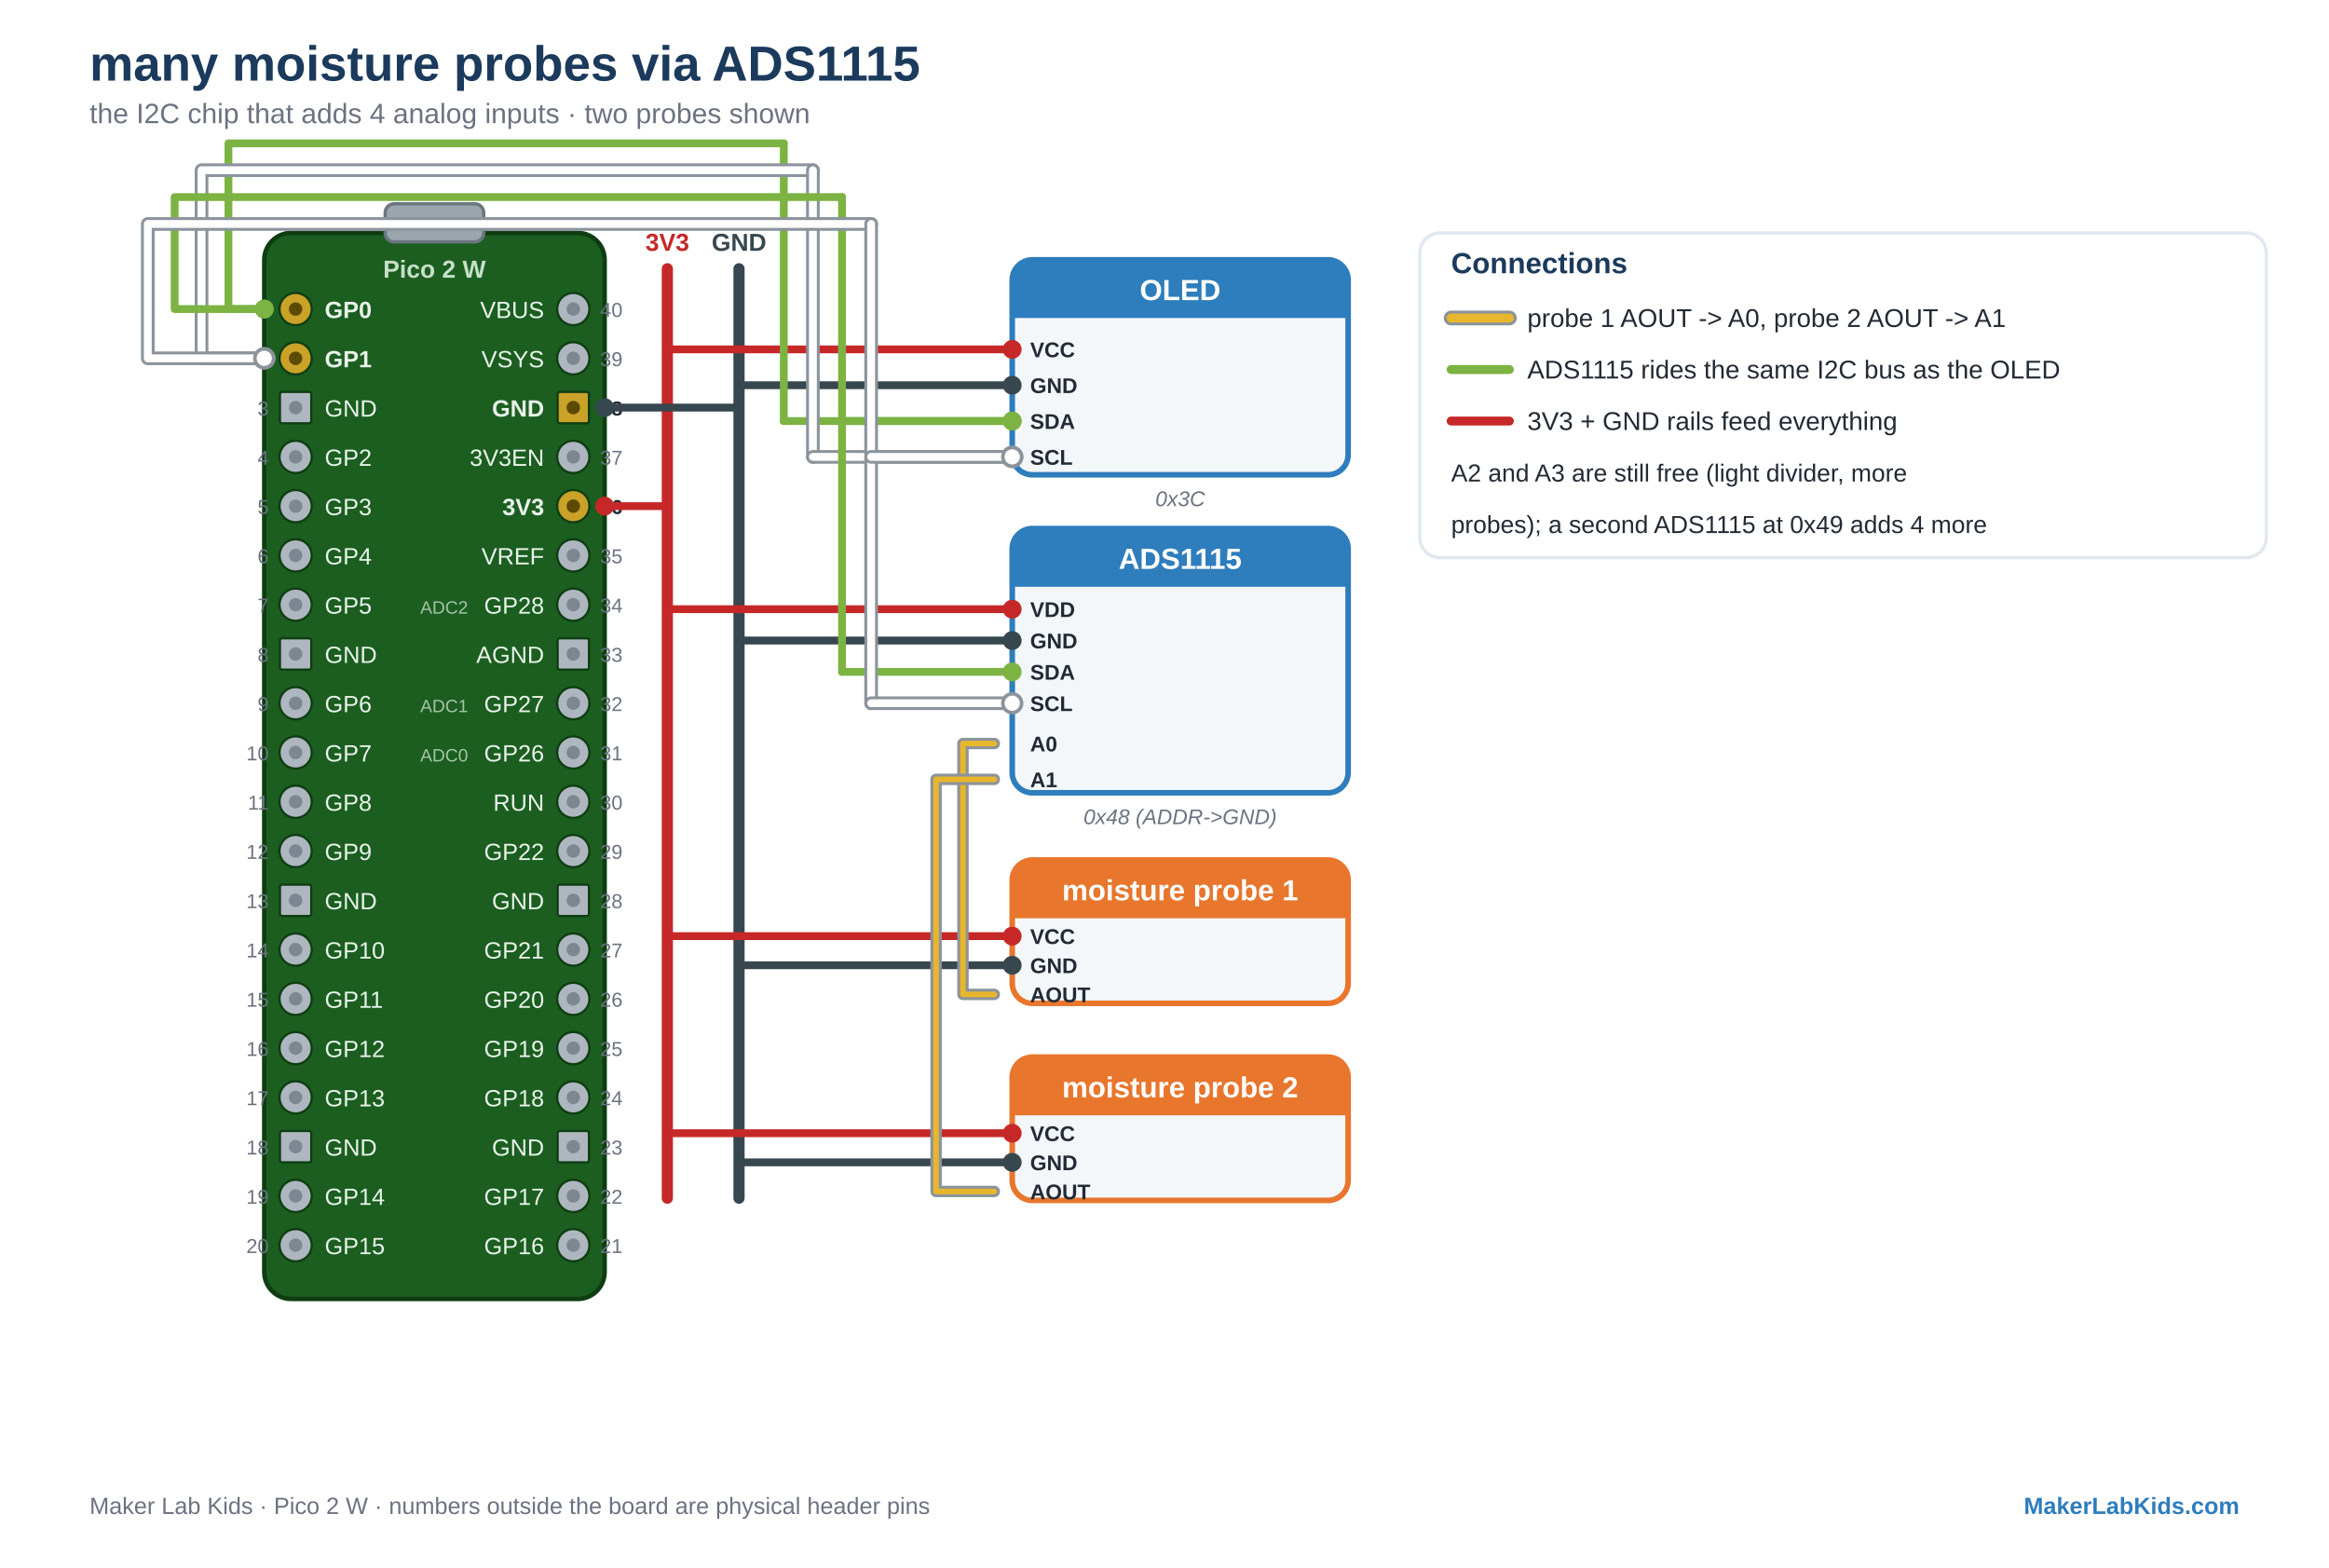
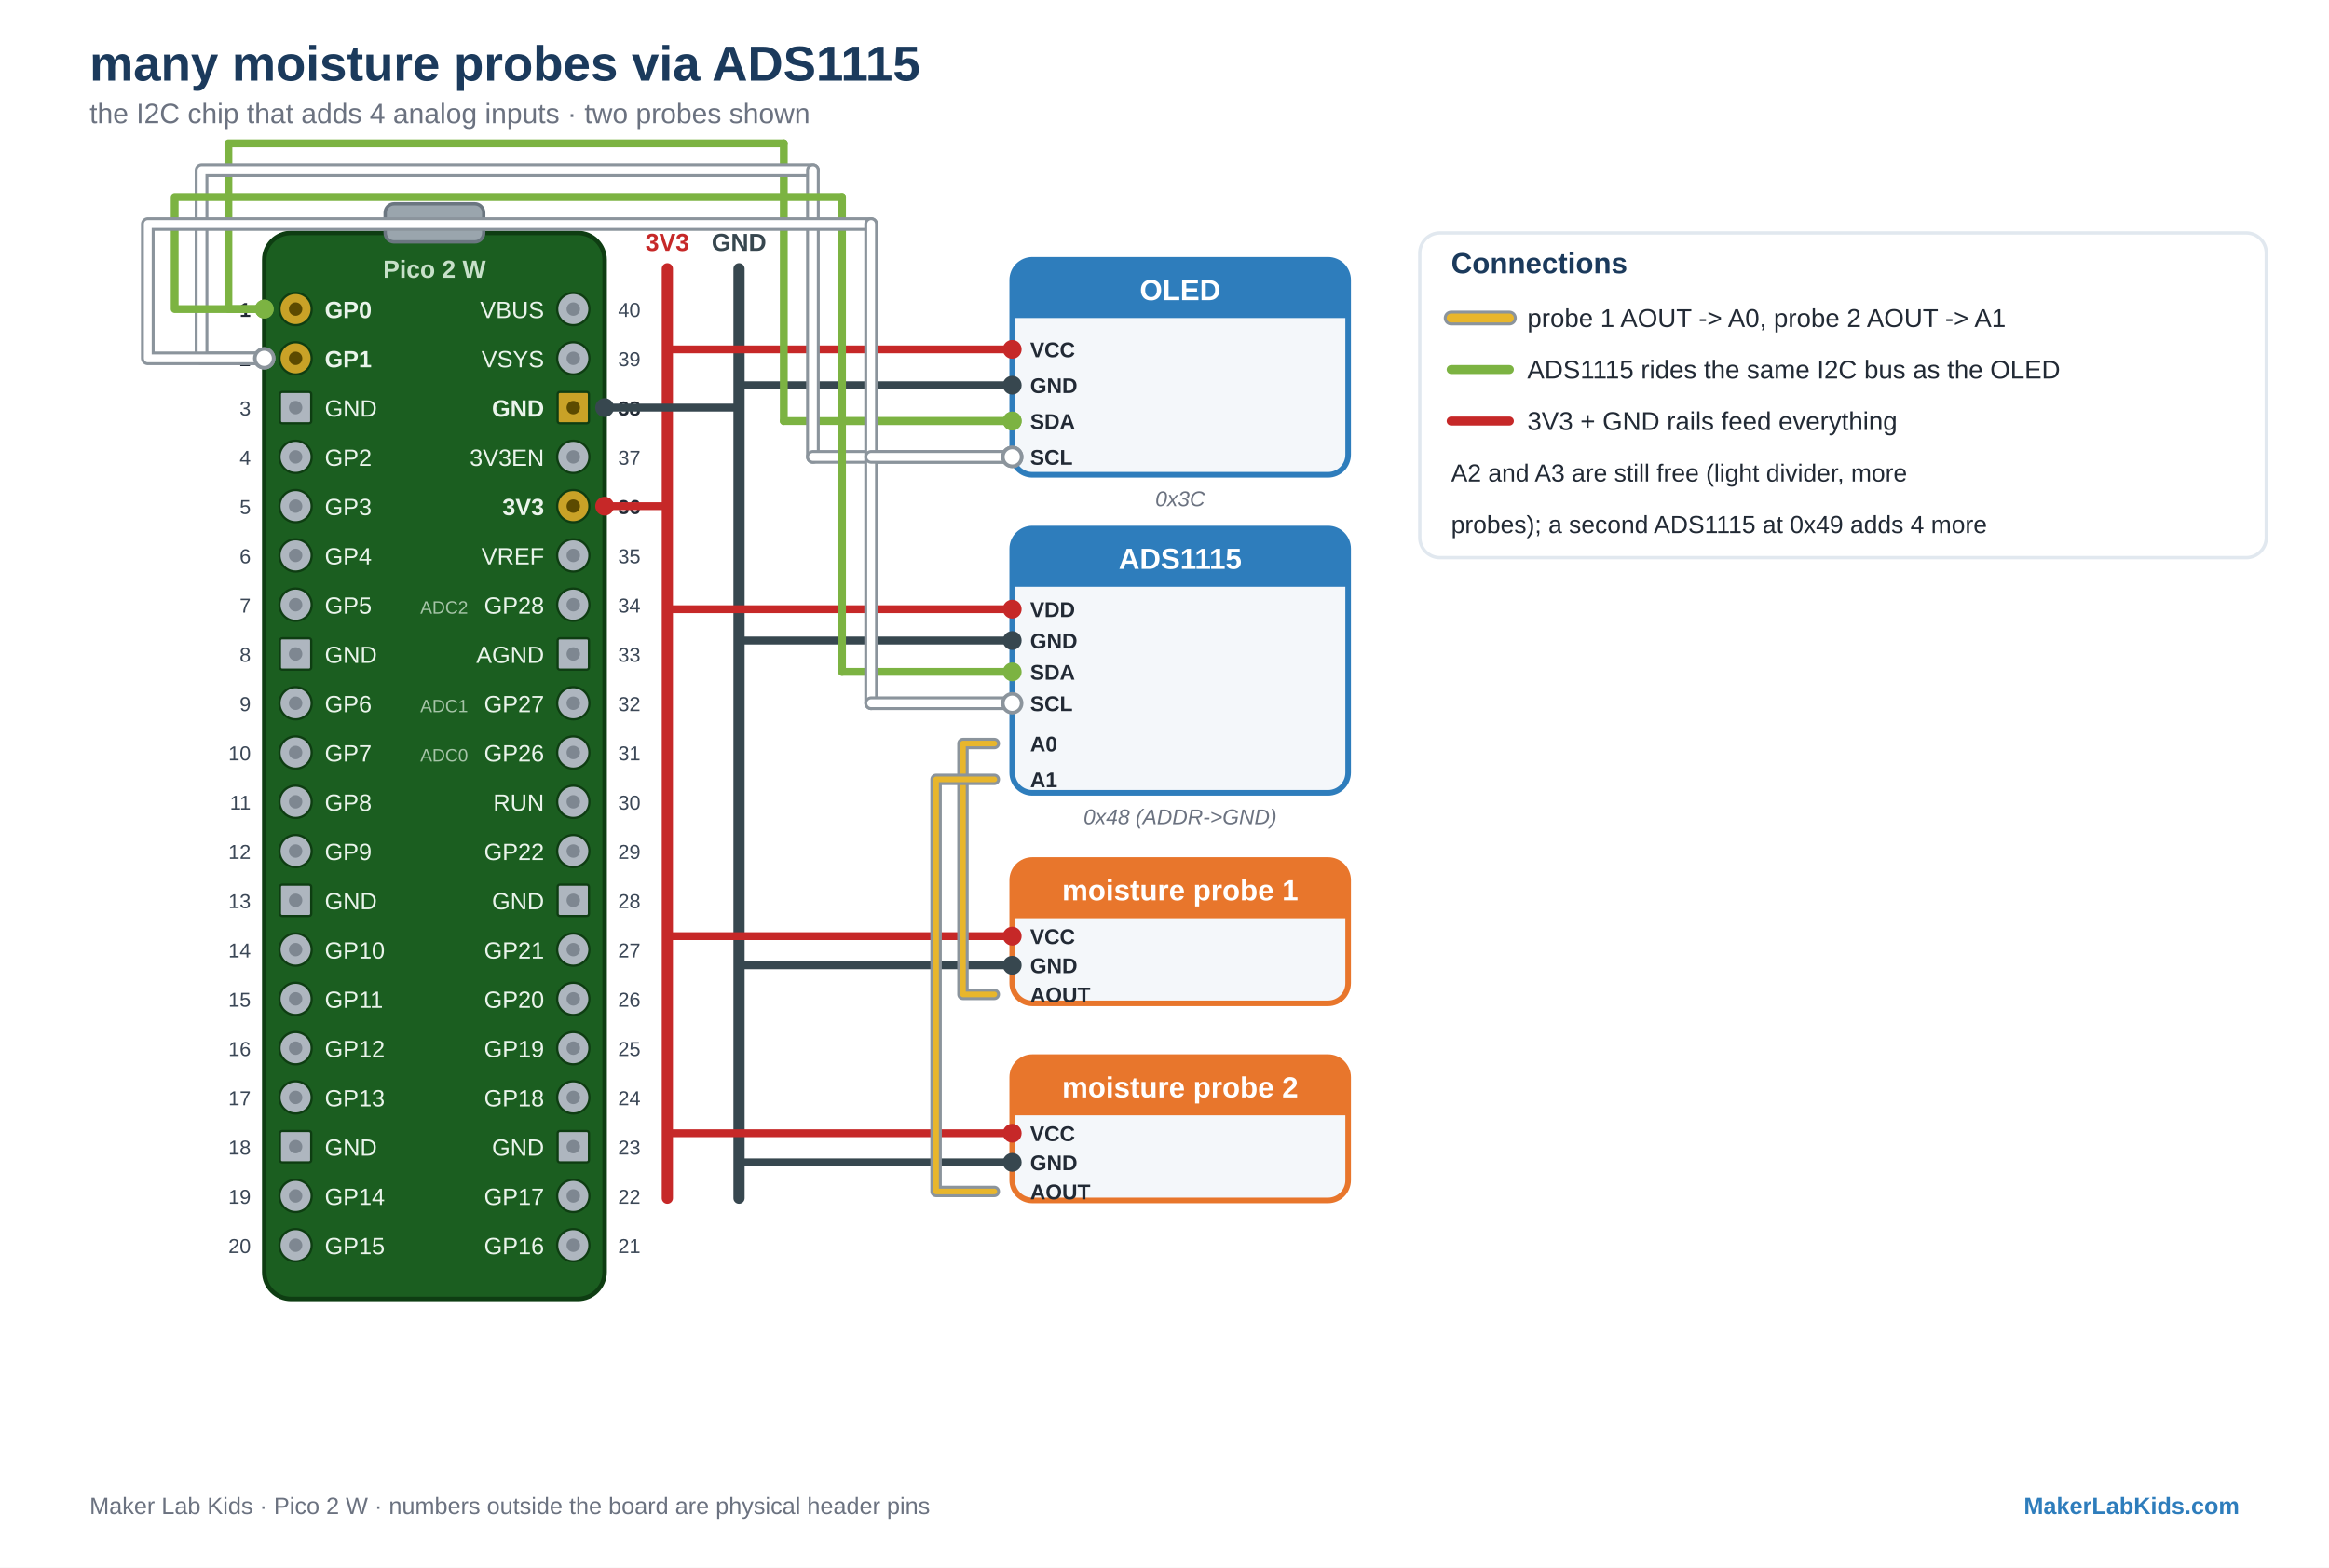
<svg xmlns="http://www.w3.org/2000/svg" viewBox="0 0 1040 700" font-family="Arial, Helvetica, sans-serif">
  <rect width="1040" height="700" fill="#FFFFFF" />
  <text x="40" y="36" font-family="Arial, Helvetica, sans-serif" font-size="22" fill="#1B3A5C" text-anchor="start" font-weight="bold">many moisture probes via ADS1115</text>
  <text x="40" y="55" font-family="Arial, Helvetica, sans-serif" font-size="12.5" fill="#6B7280" text-anchor="start">the I2C chip that adds 4 analog inputs  ·  two probes shown</text>
  <rect x="118" y="104" width="152" height="476" rx="12" fill="#1B5E20" stroke="#0E3D12" stroke-width="2" />
  <rect x="172" y="91" width="44" height="17" rx="4" fill="#9AA5AD" stroke="#6B7680" stroke-width="1.5" />
  <text x="194" y="124" font-family="Arial, Helvetica, sans-serif" font-size="11" fill="#C7E0C9" text-anchor="middle" font-weight="bold">Pico 2 W</text>
  <circle cx="132" cy="138" r="7.2" fill="#C9A227" stroke="#0E3D12" stroke-width="1" />
  <circle cx="132" cy="138" r="3" fill="#5C4A00" />
  <text x="145" y="142" font-family="Arial, Helvetica, sans-serif" font-size="10.5" fill="#EAF4EB" text-anchor="start" font-weight="bold">GP0</text>
-   <text x="120" y="141.5" font-family="Arial, Helvetica, sans-serif" font-size="9" fill="#222A35" text-anchor="end" font-weight="bold">1</text>
+   <text x="112" y="141.5" font-family="Arial, Helvetica, sans-serif" font-size="9" fill="#222A35" text-anchor="end" font-weight="bold" stroke="#FFFFFF" stroke-width="2.6" paint-order="stroke" stroke-linejoin="round">1</text>
  <circle cx="132" cy="160" r="7.2" fill="#C9A227" stroke="#0E3D12" stroke-width="1" />
  <circle cx="132" cy="160" r="3" fill="#5C4A00" />
  <text x="145" y="164" font-family="Arial, Helvetica, sans-serif" font-size="10.5" fill="#EAF4EB" text-anchor="start" font-weight="bold">GP1</text>
-   <text x="120" y="163.5" font-family="Arial, Helvetica, sans-serif" font-size="9" fill="#222A35" text-anchor="end" font-weight="bold">2</text>
+   <text x="112" y="163.5" font-family="Arial, Helvetica, sans-serif" font-size="9" fill="#222A35" text-anchor="end" font-weight="bold" stroke="#FFFFFF" stroke-width="2.6" paint-order="stroke" stroke-linejoin="round">2</text>
  <rect x="125" y="175" width="14" height="14" rx="1" fill="#AEB6BF" stroke="#0E3D12" stroke-width="1" />
  <circle cx="132" cy="182" r="3" fill="#7E8791" />
  <text x="145" y="186" font-family="Arial, Helvetica, sans-serif" font-size="10.5" fill="#EAF4EB" text-anchor="start">GND</text>
-   <text x="120" y="185.5" font-family="Arial, Helvetica, sans-serif" font-size="9" fill="#6B7280" text-anchor="end">3</text>
+   <text x="112" y="185.5" font-family="Arial, Helvetica, sans-serif" font-size="9" fill="#3B4756" text-anchor="end" stroke="#FFFFFF" stroke-width="2.6" paint-order="stroke" stroke-linejoin="round">3</text>
  <circle cx="132" cy="204" r="7.2" fill="#AEB6BF" stroke="#0E3D12" stroke-width="1" />
  <circle cx="132" cy="204" r="3" fill="#7E8791" />
  <text x="145" y="208" font-family="Arial, Helvetica, sans-serif" font-size="10.5" fill="#EAF4EB" text-anchor="start">GP2</text>
-   <text x="120" y="207.5" font-family="Arial, Helvetica, sans-serif" font-size="9" fill="#6B7280" text-anchor="end">4</text>
+   <text x="112" y="207.5" font-family="Arial, Helvetica, sans-serif" font-size="9" fill="#3B4756" text-anchor="end" stroke="#FFFFFF" stroke-width="2.6" paint-order="stroke" stroke-linejoin="round">4</text>
  <circle cx="132" cy="226" r="7.2" fill="#AEB6BF" stroke="#0E3D12" stroke-width="1" />
  <circle cx="132" cy="226" r="3" fill="#7E8791" />
  <text x="145" y="230" font-family="Arial, Helvetica, sans-serif" font-size="10.5" fill="#EAF4EB" text-anchor="start">GP3</text>
-   <text x="120" y="229.5" font-family="Arial, Helvetica, sans-serif" font-size="9" fill="#6B7280" text-anchor="end">5</text>
+   <text x="112" y="229.5" font-family="Arial, Helvetica, sans-serif" font-size="9" fill="#3B4756" text-anchor="end" stroke="#FFFFFF" stroke-width="2.6" paint-order="stroke" stroke-linejoin="round">5</text>
  <circle cx="132" cy="248" r="7.2" fill="#AEB6BF" stroke="#0E3D12" stroke-width="1" />
  <circle cx="132" cy="248" r="3" fill="#7E8791" />
  <text x="145" y="252" font-family="Arial, Helvetica, sans-serif" font-size="10.5" fill="#EAF4EB" text-anchor="start">GP4</text>
-   <text x="120" y="251.5" font-family="Arial, Helvetica, sans-serif" font-size="9" fill="#6B7280" text-anchor="end">6</text>
+   <text x="112" y="251.5" font-family="Arial, Helvetica, sans-serif" font-size="9" fill="#3B4756" text-anchor="end" stroke="#FFFFFF" stroke-width="2.6" paint-order="stroke" stroke-linejoin="round">6</text>
  <circle cx="132" cy="270" r="7.2" fill="#AEB6BF" stroke="#0E3D12" stroke-width="1" />
  <circle cx="132" cy="270" r="3" fill="#7E8791" />
  <text x="145" y="274" font-family="Arial, Helvetica, sans-serif" font-size="10.5" fill="#EAF4EB" text-anchor="start">GP5</text>
-   <text x="120" y="273.5" font-family="Arial, Helvetica, sans-serif" font-size="9" fill="#6B7280" text-anchor="end">7</text>
+   <text x="112" y="273.5" font-family="Arial, Helvetica, sans-serif" font-size="9" fill="#3B4756" text-anchor="end" stroke="#FFFFFF" stroke-width="2.6" paint-order="stroke" stroke-linejoin="round">7</text>
  <rect x="125" y="285" width="14" height="14" rx="1" fill="#AEB6BF" stroke="#0E3D12" stroke-width="1" />
  <circle cx="132" cy="292" r="3" fill="#7E8791" />
  <text x="145" y="296" font-family="Arial, Helvetica, sans-serif" font-size="10.5" fill="#EAF4EB" text-anchor="start">GND</text>
-   <text x="120" y="295.5" font-family="Arial, Helvetica, sans-serif" font-size="9" fill="#6B7280" text-anchor="end">8</text>
+   <text x="112" y="295.5" font-family="Arial, Helvetica, sans-serif" font-size="9" fill="#3B4756" text-anchor="end" stroke="#FFFFFF" stroke-width="2.6" paint-order="stroke" stroke-linejoin="round">8</text>
  <circle cx="132" cy="314" r="7.2" fill="#AEB6BF" stroke="#0E3D12" stroke-width="1" />
  <circle cx="132" cy="314" r="3" fill="#7E8791" />
  <text x="145" y="318" font-family="Arial, Helvetica, sans-serif" font-size="10.5" fill="#EAF4EB" text-anchor="start">GP6</text>
-   <text x="120" y="317.5" font-family="Arial, Helvetica, sans-serif" font-size="9" fill="#6B7280" text-anchor="end">9</text>
+   <text x="112" y="317.5" font-family="Arial, Helvetica, sans-serif" font-size="9" fill="#3B4756" text-anchor="end" stroke="#FFFFFF" stroke-width="2.6" paint-order="stroke" stroke-linejoin="round">9</text>
  <circle cx="132" cy="336" r="7.2" fill="#AEB6BF" stroke="#0E3D12" stroke-width="1" />
  <circle cx="132" cy="336" r="3" fill="#7E8791" />
  <text x="145" y="340" font-family="Arial, Helvetica, sans-serif" font-size="10.5" fill="#EAF4EB" text-anchor="start">GP7</text>
-   <text x="120" y="339.5" font-family="Arial, Helvetica, sans-serif" font-size="9" fill="#6B7280" text-anchor="end">10</text>
+   <text x="112" y="339.5" font-family="Arial, Helvetica, sans-serif" font-size="9" fill="#3B4756" text-anchor="end" stroke="#FFFFFF" stroke-width="2.6" paint-order="stroke" stroke-linejoin="round">10</text>
  <circle cx="132" cy="358" r="7.2" fill="#AEB6BF" stroke="#0E3D12" stroke-width="1" />
  <circle cx="132" cy="358" r="3" fill="#7E8791" />
  <text x="145" y="362" font-family="Arial, Helvetica, sans-serif" font-size="10.5" fill="#EAF4EB" text-anchor="start">GP8</text>
-   <text x="120" y="361.5" font-family="Arial, Helvetica, sans-serif" font-size="9" fill="#6B7280" text-anchor="end">11</text>
+   <text x="112" y="361.5" font-family="Arial, Helvetica, sans-serif" font-size="9" fill="#3B4756" text-anchor="end" stroke="#FFFFFF" stroke-width="2.6" paint-order="stroke" stroke-linejoin="round">11</text>
  <circle cx="132" cy="380" r="7.2" fill="#AEB6BF" stroke="#0E3D12" stroke-width="1" />
  <circle cx="132" cy="380" r="3" fill="#7E8791" />
  <text x="145" y="384" font-family="Arial, Helvetica, sans-serif" font-size="10.5" fill="#EAF4EB" text-anchor="start">GP9</text>
-   <text x="120" y="383.5" font-family="Arial, Helvetica, sans-serif" font-size="9" fill="#6B7280" text-anchor="end">12</text>
+   <text x="112" y="383.5" font-family="Arial, Helvetica, sans-serif" font-size="9" fill="#3B4756" text-anchor="end" stroke="#FFFFFF" stroke-width="2.6" paint-order="stroke" stroke-linejoin="round">12</text>
  <rect x="125" y="395" width="14" height="14" rx="1" fill="#AEB6BF" stroke="#0E3D12" stroke-width="1" />
  <circle cx="132" cy="402" r="3" fill="#7E8791" />
  <text x="145" y="406" font-family="Arial, Helvetica, sans-serif" font-size="10.5" fill="#EAF4EB" text-anchor="start">GND</text>
-   <text x="120" y="405.5" font-family="Arial, Helvetica, sans-serif" font-size="9" fill="#6B7280" text-anchor="end">13</text>
+   <text x="112" y="405.5" font-family="Arial, Helvetica, sans-serif" font-size="9" fill="#3B4756" text-anchor="end" stroke="#FFFFFF" stroke-width="2.6" paint-order="stroke" stroke-linejoin="round">13</text>
  <circle cx="132" cy="424" r="7.2" fill="#AEB6BF" stroke="#0E3D12" stroke-width="1" />
  <circle cx="132" cy="424" r="3" fill="#7E8791" />
  <text x="145" y="428" font-family="Arial, Helvetica, sans-serif" font-size="10.5" fill="#EAF4EB" text-anchor="start">GP10</text>
-   <text x="120" y="427.5" font-family="Arial, Helvetica, sans-serif" font-size="9" fill="#6B7280" text-anchor="end">14</text>
+   <text x="112" y="427.5" font-family="Arial, Helvetica, sans-serif" font-size="9" fill="#3B4756" text-anchor="end" stroke="#FFFFFF" stroke-width="2.6" paint-order="stroke" stroke-linejoin="round">14</text>
  <circle cx="132" cy="446" r="7.2" fill="#AEB6BF" stroke="#0E3D12" stroke-width="1" />
  <circle cx="132" cy="446" r="3" fill="#7E8791" />
  <text x="145" y="450" font-family="Arial, Helvetica, sans-serif" font-size="10.5" fill="#EAF4EB" text-anchor="start">GP11</text>
-   <text x="120" y="449.5" font-family="Arial, Helvetica, sans-serif" font-size="9" fill="#6B7280" text-anchor="end">15</text>
+   <text x="112" y="449.5" font-family="Arial, Helvetica, sans-serif" font-size="9" fill="#3B4756" text-anchor="end" stroke="#FFFFFF" stroke-width="2.6" paint-order="stroke" stroke-linejoin="round">15</text>
  <circle cx="132" cy="468" r="7.2" fill="#AEB6BF" stroke="#0E3D12" stroke-width="1" />
  <circle cx="132" cy="468" r="3" fill="#7E8791" />
  <text x="145" y="472" font-family="Arial, Helvetica, sans-serif" font-size="10.5" fill="#EAF4EB" text-anchor="start">GP12</text>
-   <text x="120" y="471.5" font-family="Arial, Helvetica, sans-serif" font-size="9" fill="#6B7280" text-anchor="end">16</text>
+   <text x="112" y="471.5" font-family="Arial, Helvetica, sans-serif" font-size="9" fill="#3B4756" text-anchor="end" stroke="#FFFFFF" stroke-width="2.6" paint-order="stroke" stroke-linejoin="round">16</text>
  <circle cx="132" cy="490" r="7.2" fill="#AEB6BF" stroke="#0E3D12" stroke-width="1" />
  <circle cx="132" cy="490" r="3" fill="#7E8791" />
  <text x="145" y="494" font-family="Arial, Helvetica, sans-serif" font-size="10.5" fill="#EAF4EB" text-anchor="start">GP13</text>
-   <text x="120" y="493.5" font-family="Arial, Helvetica, sans-serif" font-size="9" fill="#6B7280" text-anchor="end">17</text>
+   <text x="112" y="493.5" font-family="Arial, Helvetica, sans-serif" font-size="9" fill="#3B4756" text-anchor="end" stroke="#FFFFFF" stroke-width="2.6" paint-order="stroke" stroke-linejoin="round">17</text>
  <rect x="125" y="505" width="14" height="14" rx="1" fill="#AEB6BF" stroke="#0E3D12" stroke-width="1" />
  <circle cx="132" cy="512" r="3" fill="#7E8791" />
  <text x="145" y="516" font-family="Arial, Helvetica, sans-serif" font-size="10.5" fill="#EAF4EB" text-anchor="start">GND</text>
-   <text x="120" y="515.5" font-family="Arial, Helvetica, sans-serif" font-size="9" fill="#6B7280" text-anchor="end">18</text>
+   <text x="112" y="515.5" font-family="Arial, Helvetica, sans-serif" font-size="9" fill="#3B4756" text-anchor="end" stroke="#FFFFFF" stroke-width="2.6" paint-order="stroke" stroke-linejoin="round">18</text>
  <circle cx="132" cy="534" r="7.2" fill="#AEB6BF" stroke="#0E3D12" stroke-width="1" />
  <circle cx="132" cy="534" r="3" fill="#7E8791" />
  <text x="145" y="538" font-family="Arial, Helvetica, sans-serif" font-size="10.5" fill="#EAF4EB" text-anchor="start">GP14</text>
-   <text x="120" y="537.5" font-family="Arial, Helvetica, sans-serif" font-size="9" fill="#6B7280" text-anchor="end">19</text>
+   <text x="112" y="537.5" font-family="Arial, Helvetica, sans-serif" font-size="9" fill="#3B4756" text-anchor="end" stroke="#FFFFFF" stroke-width="2.6" paint-order="stroke" stroke-linejoin="round">19</text>
  <circle cx="132" cy="556" r="7.2" fill="#AEB6BF" stroke="#0E3D12" stroke-width="1" />
  <circle cx="132" cy="556" r="3" fill="#7E8791" />
  <text x="145" y="560" font-family="Arial, Helvetica, sans-serif" font-size="10.5" fill="#EAF4EB" text-anchor="start">GP15</text>
-   <text x="120" y="559.5" font-family="Arial, Helvetica, sans-serif" font-size="9" fill="#6B7280" text-anchor="end">20</text>
+   <text x="112" y="559.5" font-family="Arial, Helvetica, sans-serif" font-size="9" fill="#3B4756" text-anchor="end" stroke="#FFFFFF" stroke-width="2.6" paint-order="stroke" stroke-linejoin="round">20</text>
  <circle cx="256" cy="556" r="7.2" fill="#AEB6BF" stroke="#0E3D12" stroke-width="1" />
  <circle cx="256" cy="556" r="3" fill="#7E8791" />
  <text x="243" y="560" font-family="Arial, Helvetica, sans-serif" font-size="10.5" fill="#EAF4EB" text-anchor="end">GP16</text>
-   <text x="268" y="559.5" font-family="Arial, Helvetica, sans-serif" font-size="9" fill="#6B7280" text-anchor="start">21</text>
+   <text x="276" y="559.5" font-family="Arial, Helvetica, sans-serif" font-size="9" fill="#3B4756" text-anchor="start" stroke="#FFFFFF" stroke-width="2.6" paint-order="stroke" stroke-linejoin="round">21</text>
  <circle cx="256" cy="534" r="7.2" fill="#AEB6BF" stroke="#0E3D12" stroke-width="1" />
  <circle cx="256" cy="534" r="3" fill="#7E8791" />
  <text x="243" y="538" font-family="Arial, Helvetica, sans-serif" font-size="10.5" fill="#EAF4EB" text-anchor="end">GP17</text>
-   <text x="268" y="537.5" font-family="Arial, Helvetica, sans-serif" font-size="9" fill="#6B7280" text-anchor="start">22</text>
+   <text x="276" y="537.5" font-family="Arial, Helvetica, sans-serif" font-size="9" fill="#3B4756" text-anchor="start" stroke="#FFFFFF" stroke-width="2.6" paint-order="stroke" stroke-linejoin="round">22</text>
  <rect x="249" y="505" width="14" height="14" rx="1" fill="#AEB6BF" stroke="#0E3D12" stroke-width="1" />
  <circle cx="256" cy="512" r="3" fill="#7E8791" />
  <text x="243" y="516" font-family="Arial, Helvetica, sans-serif" font-size="10.5" fill="#EAF4EB" text-anchor="end">GND</text>
-   <text x="268" y="515.5" font-family="Arial, Helvetica, sans-serif" font-size="9" fill="#6B7280" text-anchor="start">23</text>
+   <text x="276" y="515.5" font-family="Arial, Helvetica, sans-serif" font-size="9" fill="#3B4756" text-anchor="start" stroke="#FFFFFF" stroke-width="2.6" paint-order="stroke" stroke-linejoin="round">23</text>
  <circle cx="256" cy="490" r="7.2" fill="#AEB6BF" stroke="#0E3D12" stroke-width="1" />
  <circle cx="256" cy="490" r="3" fill="#7E8791" />
  <text x="243" y="494" font-family="Arial, Helvetica, sans-serif" font-size="10.5" fill="#EAF4EB" text-anchor="end">GP18</text>
-   <text x="268" y="493.5" font-family="Arial, Helvetica, sans-serif" font-size="9" fill="#6B7280" text-anchor="start">24</text>
+   <text x="276" y="493.5" font-family="Arial, Helvetica, sans-serif" font-size="9" fill="#3B4756" text-anchor="start" stroke="#FFFFFF" stroke-width="2.6" paint-order="stroke" stroke-linejoin="round">24</text>
  <circle cx="256" cy="468" r="7.2" fill="#AEB6BF" stroke="#0E3D12" stroke-width="1" />
  <circle cx="256" cy="468" r="3" fill="#7E8791" />
  <text x="243" y="472" font-family="Arial, Helvetica, sans-serif" font-size="10.5" fill="#EAF4EB" text-anchor="end">GP19</text>
-   <text x="268" y="471.5" font-family="Arial, Helvetica, sans-serif" font-size="9" fill="#6B7280" text-anchor="start">25</text>
+   <text x="276" y="471.5" font-family="Arial, Helvetica, sans-serif" font-size="9" fill="#3B4756" text-anchor="start" stroke="#FFFFFF" stroke-width="2.6" paint-order="stroke" stroke-linejoin="round">25</text>
  <circle cx="256" cy="446" r="7.2" fill="#AEB6BF" stroke="#0E3D12" stroke-width="1" />
  <circle cx="256" cy="446" r="3" fill="#7E8791" />
  <text x="243" y="450" font-family="Arial, Helvetica, sans-serif" font-size="10.5" fill="#EAF4EB" text-anchor="end">GP20</text>
-   <text x="268" y="449.5" font-family="Arial, Helvetica, sans-serif" font-size="9" fill="#6B7280" text-anchor="start">26</text>
+   <text x="276" y="449.5" font-family="Arial, Helvetica, sans-serif" font-size="9" fill="#3B4756" text-anchor="start" stroke="#FFFFFF" stroke-width="2.6" paint-order="stroke" stroke-linejoin="round">26</text>
  <circle cx="256" cy="424" r="7.2" fill="#AEB6BF" stroke="#0E3D12" stroke-width="1" />
  <circle cx="256" cy="424" r="3" fill="#7E8791" />
  <text x="243" y="428" font-family="Arial, Helvetica, sans-serif" font-size="10.5" fill="#EAF4EB" text-anchor="end">GP21</text>
-   <text x="268" y="427.5" font-family="Arial, Helvetica, sans-serif" font-size="9" fill="#6B7280" text-anchor="start">27</text>
+   <text x="276" y="427.5" font-family="Arial, Helvetica, sans-serif" font-size="9" fill="#3B4756" text-anchor="start" stroke="#FFFFFF" stroke-width="2.6" paint-order="stroke" stroke-linejoin="round">27</text>
  <rect x="249" y="395" width="14" height="14" rx="1" fill="#AEB6BF" stroke="#0E3D12" stroke-width="1" />
  <circle cx="256" cy="402" r="3" fill="#7E8791" />
  <text x="243" y="406" font-family="Arial, Helvetica, sans-serif" font-size="10.5" fill="#EAF4EB" text-anchor="end">GND</text>
-   <text x="268" y="405.5" font-family="Arial, Helvetica, sans-serif" font-size="9" fill="#6B7280" text-anchor="start">28</text>
+   <text x="276" y="405.5" font-family="Arial, Helvetica, sans-serif" font-size="9" fill="#3B4756" text-anchor="start" stroke="#FFFFFF" stroke-width="2.6" paint-order="stroke" stroke-linejoin="round">28</text>
  <circle cx="256" cy="380" r="7.2" fill="#AEB6BF" stroke="#0E3D12" stroke-width="1" />
  <circle cx="256" cy="380" r="3" fill="#7E8791" />
  <text x="243" y="384" font-family="Arial, Helvetica, sans-serif" font-size="10.5" fill="#EAF4EB" text-anchor="end">GP22</text>
-   <text x="268" y="383.5" font-family="Arial, Helvetica, sans-serif" font-size="9" fill="#6B7280" text-anchor="start">29</text>
+   <text x="276" y="383.5" font-family="Arial, Helvetica, sans-serif" font-size="9" fill="#3B4756" text-anchor="start" stroke="#FFFFFF" stroke-width="2.6" paint-order="stroke" stroke-linejoin="round">29</text>
  <circle cx="256" cy="358" r="7.2" fill="#AEB6BF" stroke="#0E3D12" stroke-width="1" />
  <circle cx="256" cy="358" r="3" fill="#7E8791" />
  <text x="243" y="362" font-family="Arial, Helvetica, sans-serif" font-size="10.5" fill="#EAF4EB" text-anchor="end">RUN</text>
-   <text x="268" y="361.5" font-family="Arial, Helvetica, sans-serif" font-size="9" fill="#6B7280" text-anchor="start">30</text>
+   <text x="276" y="361.5" font-family="Arial, Helvetica, sans-serif" font-size="9" fill="#3B4756" text-anchor="start" stroke="#FFFFFF" stroke-width="2.6" paint-order="stroke" stroke-linejoin="round">30</text>
  <circle cx="256" cy="336" r="7.2" fill="#AEB6BF" stroke="#0E3D12" stroke-width="1" />
  <circle cx="256" cy="336" r="3" fill="#7E8791" />
  <text x="243" y="340" font-family="Arial, Helvetica, sans-serif" font-size="10.5" fill="#EAF4EB" text-anchor="end">GP26</text>
  <text x="209" y="340" font-family="Arial, Helvetica, sans-serif" font-size="8" fill="#A6C4A8" text-anchor="end">ADC0</text>
-   <text x="268" y="339.5" font-family="Arial, Helvetica, sans-serif" font-size="9" fill="#6B7280" text-anchor="start">31</text>
+   <text x="276" y="339.5" font-family="Arial, Helvetica, sans-serif" font-size="9" fill="#3B4756" text-anchor="start" stroke="#FFFFFF" stroke-width="2.6" paint-order="stroke" stroke-linejoin="round">31</text>
  <circle cx="256" cy="314" r="7.2" fill="#AEB6BF" stroke="#0E3D12" stroke-width="1" />
  <circle cx="256" cy="314" r="3" fill="#7E8791" />
  <text x="243" y="318" font-family="Arial, Helvetica, sans-serif" font-size="10.5" fill="#EAF4EB" text-anchor="end">GP27</text>
  <text x="209" y="318" font-family="Arial, Helvetica, sans-serif" font-size="8" fill="#A6C4A8" text-anchor="end">ADC1</text>
-   <text x="268" y="317.5" font-family="Arial, Helvetica, sans-serif" font-size="9" fill="#6B7280" text-anchor="start">32</text>
+   <text x="276" y="317.5" font-family="Arial, Helvetica, sans-serif" font-size="9" fill="#3B4756" text-anchor="start" stroke="#FFFFFF" stroke-width="2.6" paint-order="stroke" stroke-linejoin="round">32</text>
  <rect x="249" y="285" width="14" height="14" rx="1" fill="#AEB6BF" stroke="#0E3D12" stroke-width="1" />
  <circle cx="256" cy="292" r="3" fill="#7E8791" />
  <text x="243" y="296" font-family="Arial, Helvetica, sans-serif" font-size="10.5" fill="#EAF4EB" text-anchor="end">AGND</text>
-   <text x="268" y="295.5" font-family="Arial, Helvetica, sans-serif" font-size="9" fill="#6B7280" text-anchor="start">33</text>
+   <text x="276" y="295.5" font-family="Arial, Helvetica, sans-serif" font-size="9" fill="#3B4756" text-anchor="start" stroke="#FFFFFF" stroke-width="2.6" paint-order="stroke" stroke-linejoin="round">33</text>
  <circle cx="256" cy="270" r="7.2" fill="#AEB6BF" stroke="#0E3D12" stroke-width="1" />
  <circle cx="256" cy="270" r="3" fill="#7E8791" />
  <text x="243" y="274" font-family="Arial, Helvetica, sans-serif" font-size="10.5" fill="#EAF4EB" text-anchor="end">GP28</text>
  <text x="209" y="274" font-family="Arial, Helvetica, sans-serif" font-size="8" fill="#A6C4A8" text-anchor="end">ADC2</text>
-   <text x="268" y="273.5" font-family="Arial, Helvetica, sans-serif" font-size="9" fill="#6B7280" text-anchor="start">34</text>
+   <text x="276" y="273.5" font-family="Arial, Helvetica, sans-serif" font-size="9" fill="#3B4756" text-anchor="start" stroke="#FFFFFF" stroke-width="2.6" paint-order="stroke" stroke-linejoin="round">34</text>
  <circle cx="256" cy="248" r="7.2" fill="#AEB6BF" stroke="#0E3D12" stroke-width="1" />
  <circle cx="256" cy="248" r="3" fill="#7E8791" />
  <text x="243" y="252" font-family="Arial, Helvetica, sans-serif" font-size="10.5" fill="#EAF4EB" text-anchor="end">VREF</text>
-   <text x="268" y="251.5" font-family="Arial, Helvetica, sans-serif" font-size="9" fill="#6B7280" text-anchor="start">35</text>
+   <text x="276" y="251.5" font-family="Arial, Helvetica, sans-serif" font-size="9" fill="#3B4756" text-anchor="start" stroke="#FFFFFF" stroke-width="2.6" paint-order="stroke" stroke-linejoin="round">35</text>
  <circle cx="256" cy="226" r="7.2" fill="#C9A227" stroke="#0E3D12" stroke-width="1" />
  <circle cx="256" cy="226" r="3" fill="#5C4A00" />
  <text x="243" y="230" font-family="Arial, Helvetica, sans-serif" font-size="10.5" fill="#EAF4EB" text-anchor="end" font-weight="bold">3V3</text>
-   <text x="268" y="229.5" font-family="Arial, Helvetica, sans-serif" font-size="9" fill="#222A35" text-anchor="start" font-weight="bold">36</text>
+   <text x="276" y="229.5" font-family="Arial, Helvetica, sans-serif" font-size="9" fill="#222A35" text-anchor="start" font-weight="bold" stroke="#FFFFFF" stroke-width="2.6" paint-order="stroke" stroke-linejoin="round">36</text>
  <circle cx="256" cy="204" r="7.2" fill="#AEB6BF" stroke="#0E3D12" stroke-width="1" />
  <circle cx="256" cy="204" r="3" fill="#7E8791" />
  <text x="243" y="208" font-family="Arial, Helvetica, sans-serif" font-size="10.5" fill="#EAF4EB" text-anchor="end">3V3EN</text>
-   <text x="268" y="207.5" font-family="Arial, Helvetica, sans-serif" font-size="9" fill="#6B7280" text-anchor="start">37</text>
+   <text x="276" y="207.5" font-family="Arial, Helvetica, sans-serif" font-size="9" fill="#3B4756" text-anchor="start" stroke="#FFFFFF" stroke-width="2.6" paint-order="stroke" stroke-linejoin="round">37</text>
  <rect x="249" y="175" width="14" height="14" rx="1" fill="#C9A227" stroke="#0E3D12" stroke-width="1" />
  <circle cx="256" cy="182" r="3" fill="#5C4A00" />
  <text x="243" y="186" font-family="Arial, Helvetica, sans-serif" font-size="10.5" fill="#EAF4EB" text-anchor="end" font-weight="bold">GND</text>
-   <text x="268" y="185.5" font-family="Arial, Helvetica, sans-serif" font-size="9" fill="#222A35" text-anchor="start" font-weight="bold">38</text>
+   <text x="276" y="185.5" font-family="Arial, Helvetica, sans-serif" font-size="9" fill="#222A35" text-anchor="start" font-weight="bold" stroke="#FFFFFF" stroke-width="2.6" paint-order="stroke" stroke-linejoin="round">38</text>
  <circle cx="256" cy="160" r="7.2" fill="#AEB6BF" stroke="#0E3D12" stroke-width="1" />
  <circle cx="256" cy="160" r="3" fill="#7E8791" />
  <text x="243" y="164" font-family="Arial, Helvetica, sans-serif" font-size="10.5" fill="#EAF4EB" text-anchor="end">VSYS</text>
-   <text x="268" y="163.5" font-family="Arial, Helvetica, sans-serif" font-size="9" fill="#6B7280" text-anchor="start">39</text>
+   <text x="276" y="163.5" font-family="Arial, Helvetica, sans-serif" font-size="9" fill="#3B4756" text-anchor="start" stroke="#FFFFFF" stroke-width="2.6" paint-order="stroke" stroke-linejoin="round">39</text>
  <circle cx="256" cy="138" r="7.2" fill="#AEB6BF" stroke="#0E3D12" stroke-width="1" />
  <circle cx="256" cy="138" r="3" fill="#7E8791" />
  <text x="243" y="142" font-family="Arial, Helvetica, sans-serif" font-size="10.5" fill="#EAF4EB" text-anchor="end">VBUS</text>
-   <text x="268" y="141.5" font-family="Arial, Helvetica, sans-serif" font-size="9" fill="#6B7280" text-anchor="start">40</text>
+   <text x="276" y="141.5" font-family="Arial, Helvetica, sans-serif" font-size="9" fill="#3B4756" text-anchor="start" stroke="#FFFFFF" stroke-width="2.6" paint-order="stroke" stroke-linejoin="round">40</text>
  <path d="M298 120 L298 535" fill="none" stroke="#C62828" stroke-width="5" stroke-linejoin="round" stroke-linecap="round" />
  <path d="M330 120 L330 535" fill="none" stroke="#37474F" stroke-width="5" stroke-linejoin="round" stroke-linecap="round" />
  <text x="298" y="112" font-family="Arial, Helvetica, sans-serif" font-size="11" fill="#C62828" text-anchor="middle" font-weight="bold">3V3</text>
  <text x="330" y="112" font-family="Arial, Helvetica, sans-serif" font-size="11" fill="#37474F" text-anchor="middle" font-weight="bold">GND</text>
  <path d="M270 226 L298 226" fill="none" stroke="#C62828" stroke-width="3.5" stroke-linejoin="round" stroke-linecap="round" />
  <circle cx="270" cy="226" r="4.2" fill="#C62828" />
  <path d="M270 182 L330 182" fill="none" stroke="#37474F" stroke-width="3.5" stroke-linejoin="round" stroke-linecap="round" />
  <circle cx="270" cy="182" r="4.2" fill="#37474F" />
  <rect x="452" y="116" width="150" height="96" rx="9" fill="#F4F7FA" stroke="#2E7DBC" stroke-width="2.5" />
  <path d="M452 125 q0 -9 9 -9 h132 q9 0 9 9 v17 h-150 z" fill="#2E7DBC" />
  <text x="527" y="134" font-family="Arial, Helvetica, sans-serif" font-size="13" fill="#FFFFFF" text-anchor="middle" font-weight="bold">OLED</text>
  <text x="527" y="226" font-family="Arial, Helvetica, sans-serif" font-size="9.5" fill="#6B7280" text-anchor="middle" font-style="italic">0x3C</text>
  <text x="460" y="159.5" font-family="Arial, Helvetica, sans-serif" font-size="9.5" fill="#222A35" text-anchor="start" font-weight="bold">VCC</text>
  <text x="460" y="175.5" font-family="Arial, Helvetica, sans-serif" font-size="9.5" fill="#222A35" text-anchor="start" font-weight="bold">GND</text>
  <text x="460" y="191.5" font-family="Arial, Helvetica, sans-serif" font-size="9.5" fill="#222A35" text-anchor="start" font-weight="bold">SDA</text>
  <text x="460" y="207.5" font-family="Arial, Helvetica, sans-serif" font-size="9.5" fill="#222A35" text-anchor="start" font-weight="bold">SCL</text>
  <path d="M298 156 L452 156" fill="none" stroke="#C62828" stroke-width="3.5" stroke-linejoin="round" stroke-linecap="round" />
  <circle cx="452" cy="156" r="4.2" fill="#C62828" />
  <path d="M330 172 L452 172" fill="none" stroke="#37474F" stroke-width="3.5" stroke-linejoin="round" stroke-linecap="round" />
  <circle cx="452" cy="172" r="4.2" fill="#37474F" />
  <path d="M118 138 L102 138 L102 64 L350 64" fill="none" stroke="#7CB342" stroke-width="3.5" stroke-linejoin="round" stroke-linecap="round" />
  <circle cx="118" cy="138" r="4.2" fill="#7CB342" />
  <path d="M350 64 L350 188" fill="none" stroke="#7CB342" stroke-width="3.5" stroke-linejoin="round" stroke-linecap="round" />
  <path d="M350 188 L452 188" fill="none" stroke="#7CB342" stroke-width="3.5" stroke-linejoin="round" stroke-linecap="round" />
  <circle cx="452" cy="188" r="4.2" fill="#7CB342" />
  <path d="M118 160 L90 160 L90 76 L363 76" fill="none" stroke="#8B949C" stroke-width="6.1" stroke-linejoin="round" stroke-linecap="round" />
  <path d="M118 160 L90 160 L90 76 L363 76" fill="none" stroke="#FFFFFF" stroke-width="3.5" stroke-linejoin="round" stroke-linecap="round" />
  <circle cx="118" cy="160" r="4.2" fill="#FFFFFF" stroke="#8B949C" stroke-width="1.6" />
  <path d="M363 76 L363 204" fill="none" stroke="#8B949C" stroke-width="6.1" stroke-linejoin="round" stroke-linecap="round" />
  <path d="M363 76 L363 204" fill="none" stroke="#FFFFFF" stroke-width="3.5" stroke-linejoin="round" stroke-linecap="round" />
  <path d="M363 204 L452 204" fill="none" stroke="#8B949C" stroke-width="6.1" stroke-linejoin="round" stroke-linecap="round" />
  <path d="M363 204 L452 204" fill="none" stroke="#FFFFFF" stroke-width="3.5" stroke-linejoin="round" stroke-linecap="round" />
  <circle cx="452" cy="204" r="4.2" fill="#FFFFFF" stroke="#8B949C" stroke-width="1.6" />
  <rect x="452" y="236" width="150" height="118" rx="9" fill="#F4F7FA" stroke="#2E7DBC" stroke-width="2.5" />
  <path d="M452 245 q0 -9 9 -9 h132 q9 0 9 9 v17 h-150 z" fill="#2E7DBC" />
  <text x="527" y="254" font-family="Arial, Helvetica, sans-serif" font-size="13" fill="#FFFFFF" text-anchor="middle" font-weight="bold">ADS1115</text>
  <text x="527" y="368" font-family="Arial, Helvetica, sans-serif" font-size="9.5" fill="#6B7280" text-anchor="middle" font-style="italic">0x48 (ADDR-&gt;GND)</text>
  <text x="460" y="275.5" font-family="Arial, Helvetica, sans-serif" font-size="9.5" fill="#222A35" text-anchor="start" font-weight="bold">VDD</text>
  <text x="460" y="289.5" font-family="Arial, Helvetica, sans-serif" font-size="9.5" fill="#222A35" text-anchor="start" font-weight="bold">GND</text>
  <text x="460" y="303.5" font-family="Arial, Helvetica, sans-serif" font-size="9.5" fill="#222A35" text-anchor="start" font-weight="bold">SDA</text>
  <text x="460" y="317.5" font-family="Arial, Helvetica, sans-serif" font-size="9.5" fill="#222A35" text-anchor="start" font-weight="bold">SCL</text>
  <text x="460" y="335.5" font-family="Arial, Helvetica, sans-serif" font-size="9.5" fill="#222A35" text-anchor="start" font-weight="bold">A0</text>
  <text x="460" y="351.5" font-family="Arial, Helvetica, sans-serif" font-size="9.5" fill="#222A35" text-anchor="start" font-weight="bold">A1</text>
  <path d="M298 272 L452 272" fill="none" stroke="#C62828" stroke-width="3.5" stroke-linejoin="round" stroke-linecap="round" />
  <circle cx="452" cy="272" r="4.2" fill="#C62828" />
  <path d="M330 286 L452 286" fill="none" stroke="#37474F" stroke-width="3.5" stroke-linejoin="round" stroke-linecap="round" />
  <circle cx="452" cy="286" r="4.2" fill="#37474F" />
  <path d="M118 138 L78 138 L78 88 L376 88" fill="none" stroke="#7CB342" stroke-width="3.5" stroke-linejoin="round" stroke-linecap="round" />
  <circle cx="118" cy="138" r="4.2" fill="#7CB342" />
  <path d="M376 88 L376 300" fill="none" stroke="#7CB342" stroke-width="3.5" stroke-linejoin="round" stroke-linecap="round" />
  <path d="M376 188 L452 188" fill="none" stroke="#7CB342" stroke-width="3.5" stroke-linejoin="round" stroke-linecap="round" />
  <circle cx="452" cy="188" r="4.2" fill="#7CB342" />
  <path d="M376 300 L452 300" fill="none" stroke="#7CB342" stroke-width="3.5" stroke-linejoin="round" stroke-linecap="round" />
  <circle cx="452" cy="300" r="4.2" fill="#7CB342" />
  <path d="M118 160 L66 160 L66 100 L389 100" fill="none" stroke="#8B949C" stroke-width="6.1" stroke-linejoin="round" stroke-linecap="round" />
  <path d="M118 160 L66 160 L66 100 L389 100" fill="none" stroke="#FFFFFF" stroke-width="3.5" stroke-linejoin="round" stroke-linecap="round" />
  <circle cx="118" cy="160" r="4.2" fill="#FFFFFF" stroke="#8B949C" stroke-width="1.6" />
  <path d="M389 100 L389 314" fill="none" stroke="#8B949C" stroke-width="6.1" stroke-linejoin="round" stroke-linecap="round" />
  <path d="M389 100 L389 314" fill="none" stroke="#FFFFFF" stroke-width="3.5" stroke-linejoin="round" stroke-linecap="round" />
  <path d="M389 204 L452 204" fill="none" stroke="#8B949C" stroke-width="6.1" stroke-linejoin="round" stroke-linecap="round" />
  <path d="M389 204 L452 204" fill="none" stroke="#FFFFFF" stroke-width="3.5" stroke-linejoin="round" stroke-linecap="round" />
  <circle cx="452" cy="204" r="4.2" fill="#FFFFFF" stroke="#8B949C" stroke-width="1.6" />
  <path d="M389 314 L452 314" fill="none" stroke="#8B949C" stroke-width="6.1" stroke-linejoin="round" stroke-linecap="round" />
  <path d="M389 314 L452 314" fill="none" stroke="#FFFFFF" stroke-width="3.5" stroke-linejoin="round" stroke-linecap="round" />
  <circle cx="452" cy="314" r="4.2" fill="#FFFFFF" stroke="#8B949C" stroke-width="1.6" />
  <rect x="452" y="384" width="150" height="64" rx="9" fill="#F4F7FA" stroke="#E8762C" stroke-width="2.5" />
  <path d="M452 393 q0 -9 9 -9 h132 q9 0 9 9 v17 h-150 z" fill="#E8762C" />
  <text x="527" y="402" font-family="Arial, Helvetica, sans-serif" font-size="13" fill="#FFFFFF" text-anchor="middle" font-weight="bold">moisture probe 1</text>
  <text x="460" y="421.5" font-family="Arial, Helvetica, sans-serif" font-size="9.5" fill="#222A35" text-anchor="start" font-weight="bold">VCC</text>
  <text x="460" y="434.5" font-family="Arial, Helvetica, sans-serif" font-size="9.5" fill="#222A35" text-anchor="start" font-weight="bold">GND</text>
  <text x="460" y="447.5" font-family="Arial, Helvetica, sans-serif" font-size="9.5" fill="#222A35" text-anchor="start" font-weight="bold">AOUT</text>
  <rect x="452" y="472" width="150" height="64" rx="9" fill="#F4F7FA" stroke="#E8762C" stroke-width="2.5" />
  <path d="M452 481 q0 -9 9 -9 h132 q9 0 9 9 v17 h-150 z" fill="#E8762C" />
  <text x="527" y="490" font-family="Arial, Helvetica, sans-serif" font-size="13" fill="#FFFFFF" text-anchor="middle" font-weight="bold">moisture probe 2</text>
  <text x="460" y="509.5" font-family="Arial, Helvetica, sans-serif" font-size="9.5" fill="#222A35" text-anchor="start" font-weight="bold">VCC</text>
  <text x="460" y="522.5" font-family="Arial, Helvetica, sans-serif" font-size="9.5" fill="#222A35" text-anchor="start" font-weight="bold">GND</text>
  <text x="460" y="535.5" font-family="Arial, Helvetica, sans-serif" font-size="9.5" fill="#222A35" text-anchor="start" font-weight="bold">AOUT</text>
  <path d="M298 418 L452 418" fill="none" stroke="#C62828" stroke-width="3.5" stroke-linejoin="round" stroke-linecap="round" />
  <circle cx="452" cy="418" r="4.2" fill="#C62828" />
  <path d="M330 431 L452 431" fill="none" stroke="#37474F" stroke-width="3.5" stroke-linejoin="round" stroke-linecap="round" />
  <circle cx="452" cy="431" r="4.2" fill="#37474F" />
  <path d="M298 506 L452 506" fill="none" stroke="#C62828" stroke-width="3.5" stroke-linejoin="round" stroke-linecap="round" />
  <circle cx="452" cy="506" r="4.2" fill="#C62828" />
  <path d="M330 519 L452 519" fill="none" stroke="#37474F" stroke-width="3.5" stroke-linejoin="round" stroke-linecap="round" />
  <circle cx="452" cy="519" r="4.2" fill="#37474F" />
  <path d="M444 444 L430 444 L430 332 L444 332" fill="none" stroke="#8B949C" stroke-width="5.1" stroke-linejoin="round" stroke-linecap="round" />
  <path d="M444 444 L430 444 L430 332 L444 332" fill="none" stroke="#E8B62C" stroke-width="2.5" stroke-linejoin="round" stroke-linecap="round" />
  <path d="M444 532 L418 532 L418 348 L444 348" fill="none" stroke="#8B949C" stroke-width="5.1" stroke-linejoin="round" stroke-linecap="round" />
  <path d="M444 532 L418 532 L418 348 L444 348" fill="none" stroke="#E8B62C" stroke-width="2.5" stroke-linejoin="round" stroke-linecap="round" />
  <rect x="634" y="104" width="378" height="145" rx="9" fill="#FFFFFF" stroke="#E1E8EF" stroke-width="1.5" />
  <text x="648" y="122" font-family="Arial, Helvetica, sans-serif" font-size="13" fill="#1B3A5C" text-anchor="start" font-weight="bold">Connections</text>
  <line x1="648" y1="142" x2="674" y2="142" stroke="#8B949C" stroke-width="6.6" stroke-linecap="round" />
  <line x1="648" y1="142" x2="674" y2="142" stroke="#E8B62C" stroke-width="4" stroke-linecap="round" />
  <text x="682" y="146" font-family="Arial, Helvetica, sans-serif" font-size="11.5" fill="#222A35" text-anchor="start">probe 1 AOUT -&gt; A0, probe 2 AOUT -&gt; A1</text>
  <line x1="648" y1="165" x2="674" y2="165" stroke="#7CB342" stroke-width="4" stroke-linecap="round" />
  <text x="682" y="169" font-family="Arial, Helvetica, sans-serif" font-size="11.5" fill="#222A35" text-anchor="start">ADS1115 rides the same I2C bus as the OLED</text>
  <line x1="648" y1="188" x2="674" y2="188" stroke="#C62828" stroke-width="4" stroke-linecap="round" />
  <text x="682" y="192" font-family="Arial, Helvetica, sans-serif" font-size="11.5" fill="#222A35" text-anchor="start">3V3 + GND rails feed everything</text>
  <text x="648" y="215" font-family="Arial, Helvetica, sans-serif" font-size="11" fill="#222A35" text-anchor="start">A2 and A3 are still free (light divider, more</text>
  <text x="648" y="238" font-family="Arial, Helvetica, sans-serif" font-size="11" fill="#222A35" text-anchor="start">probes); a second ADS1115 at 0x49 adds 4 more</text>
  <text x="40" y="676" font-family="Arial, Helvetica, sans-serif" font-size="10.5" fill="#6B7280" text-anchor="start">Maker Lab Kids  ·  Pico 2 W  ·  numbers outside the board are physical header pins</text>
  <text x="1000" y="676" font-family="Arial, Helvetica, sans-serif" font-size="10.5" fill="#2E7DBC" text-anchor="end" font-weight="bold">MakerLabKids.com</text>
</svg>
